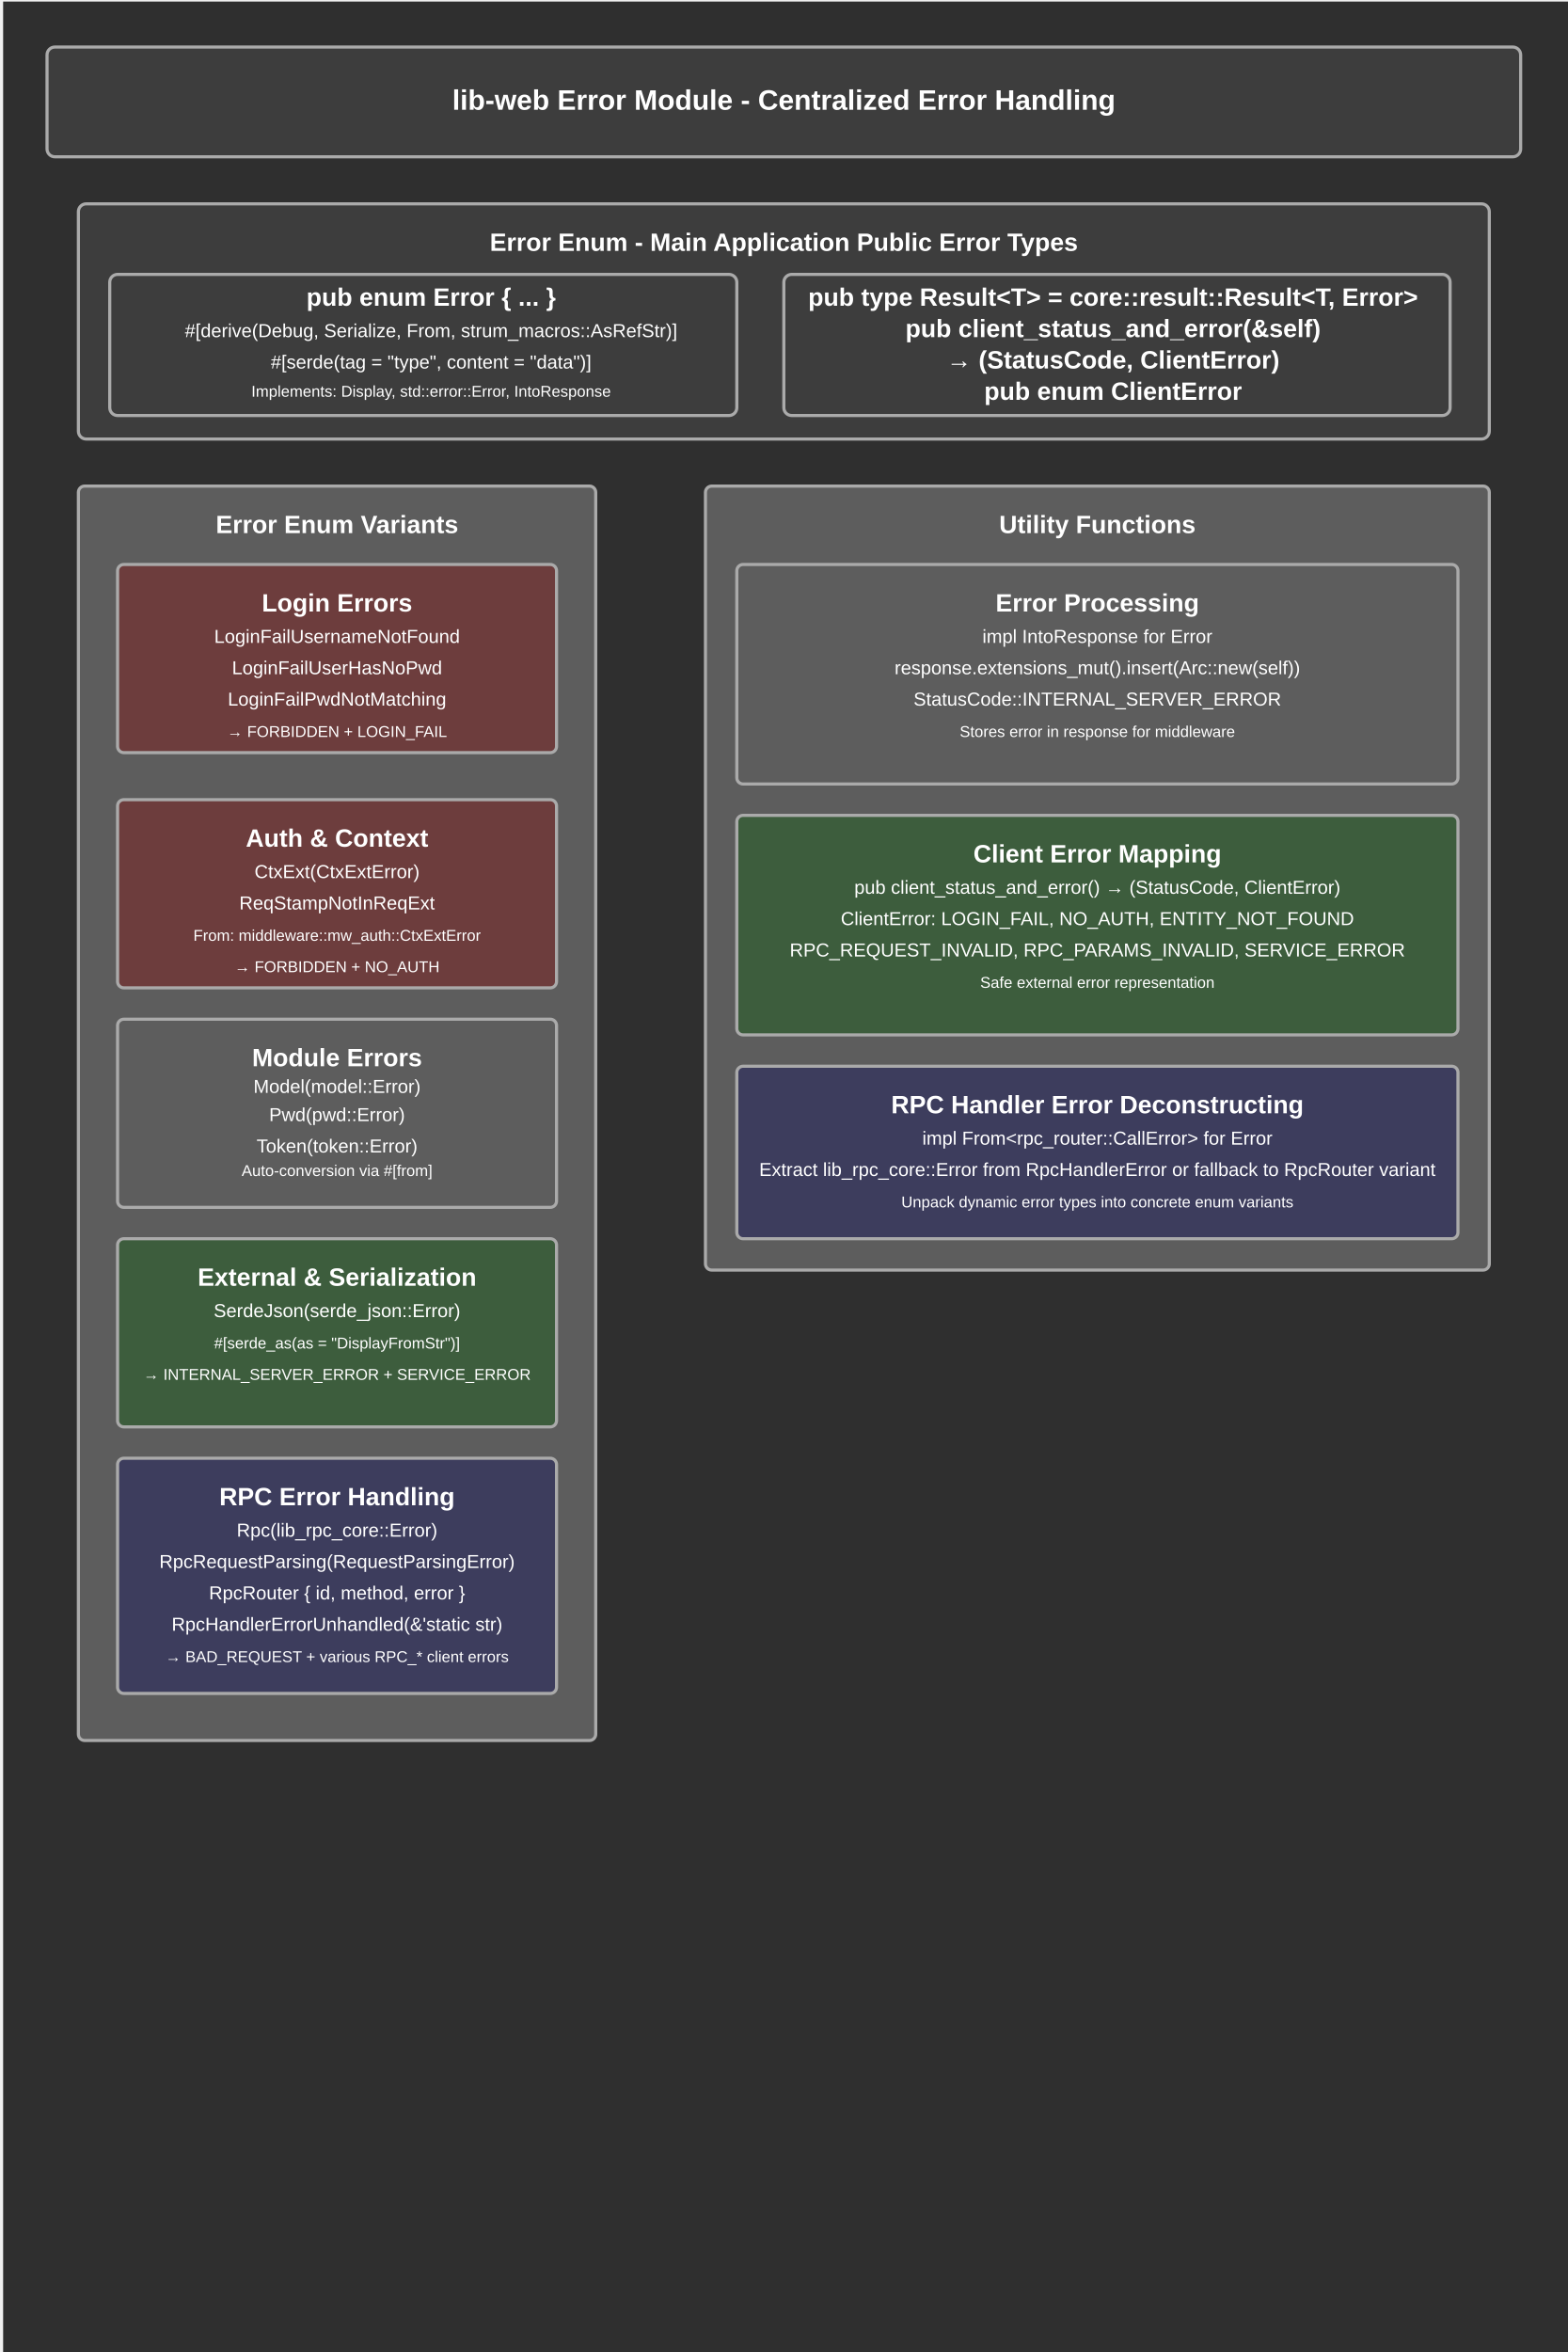
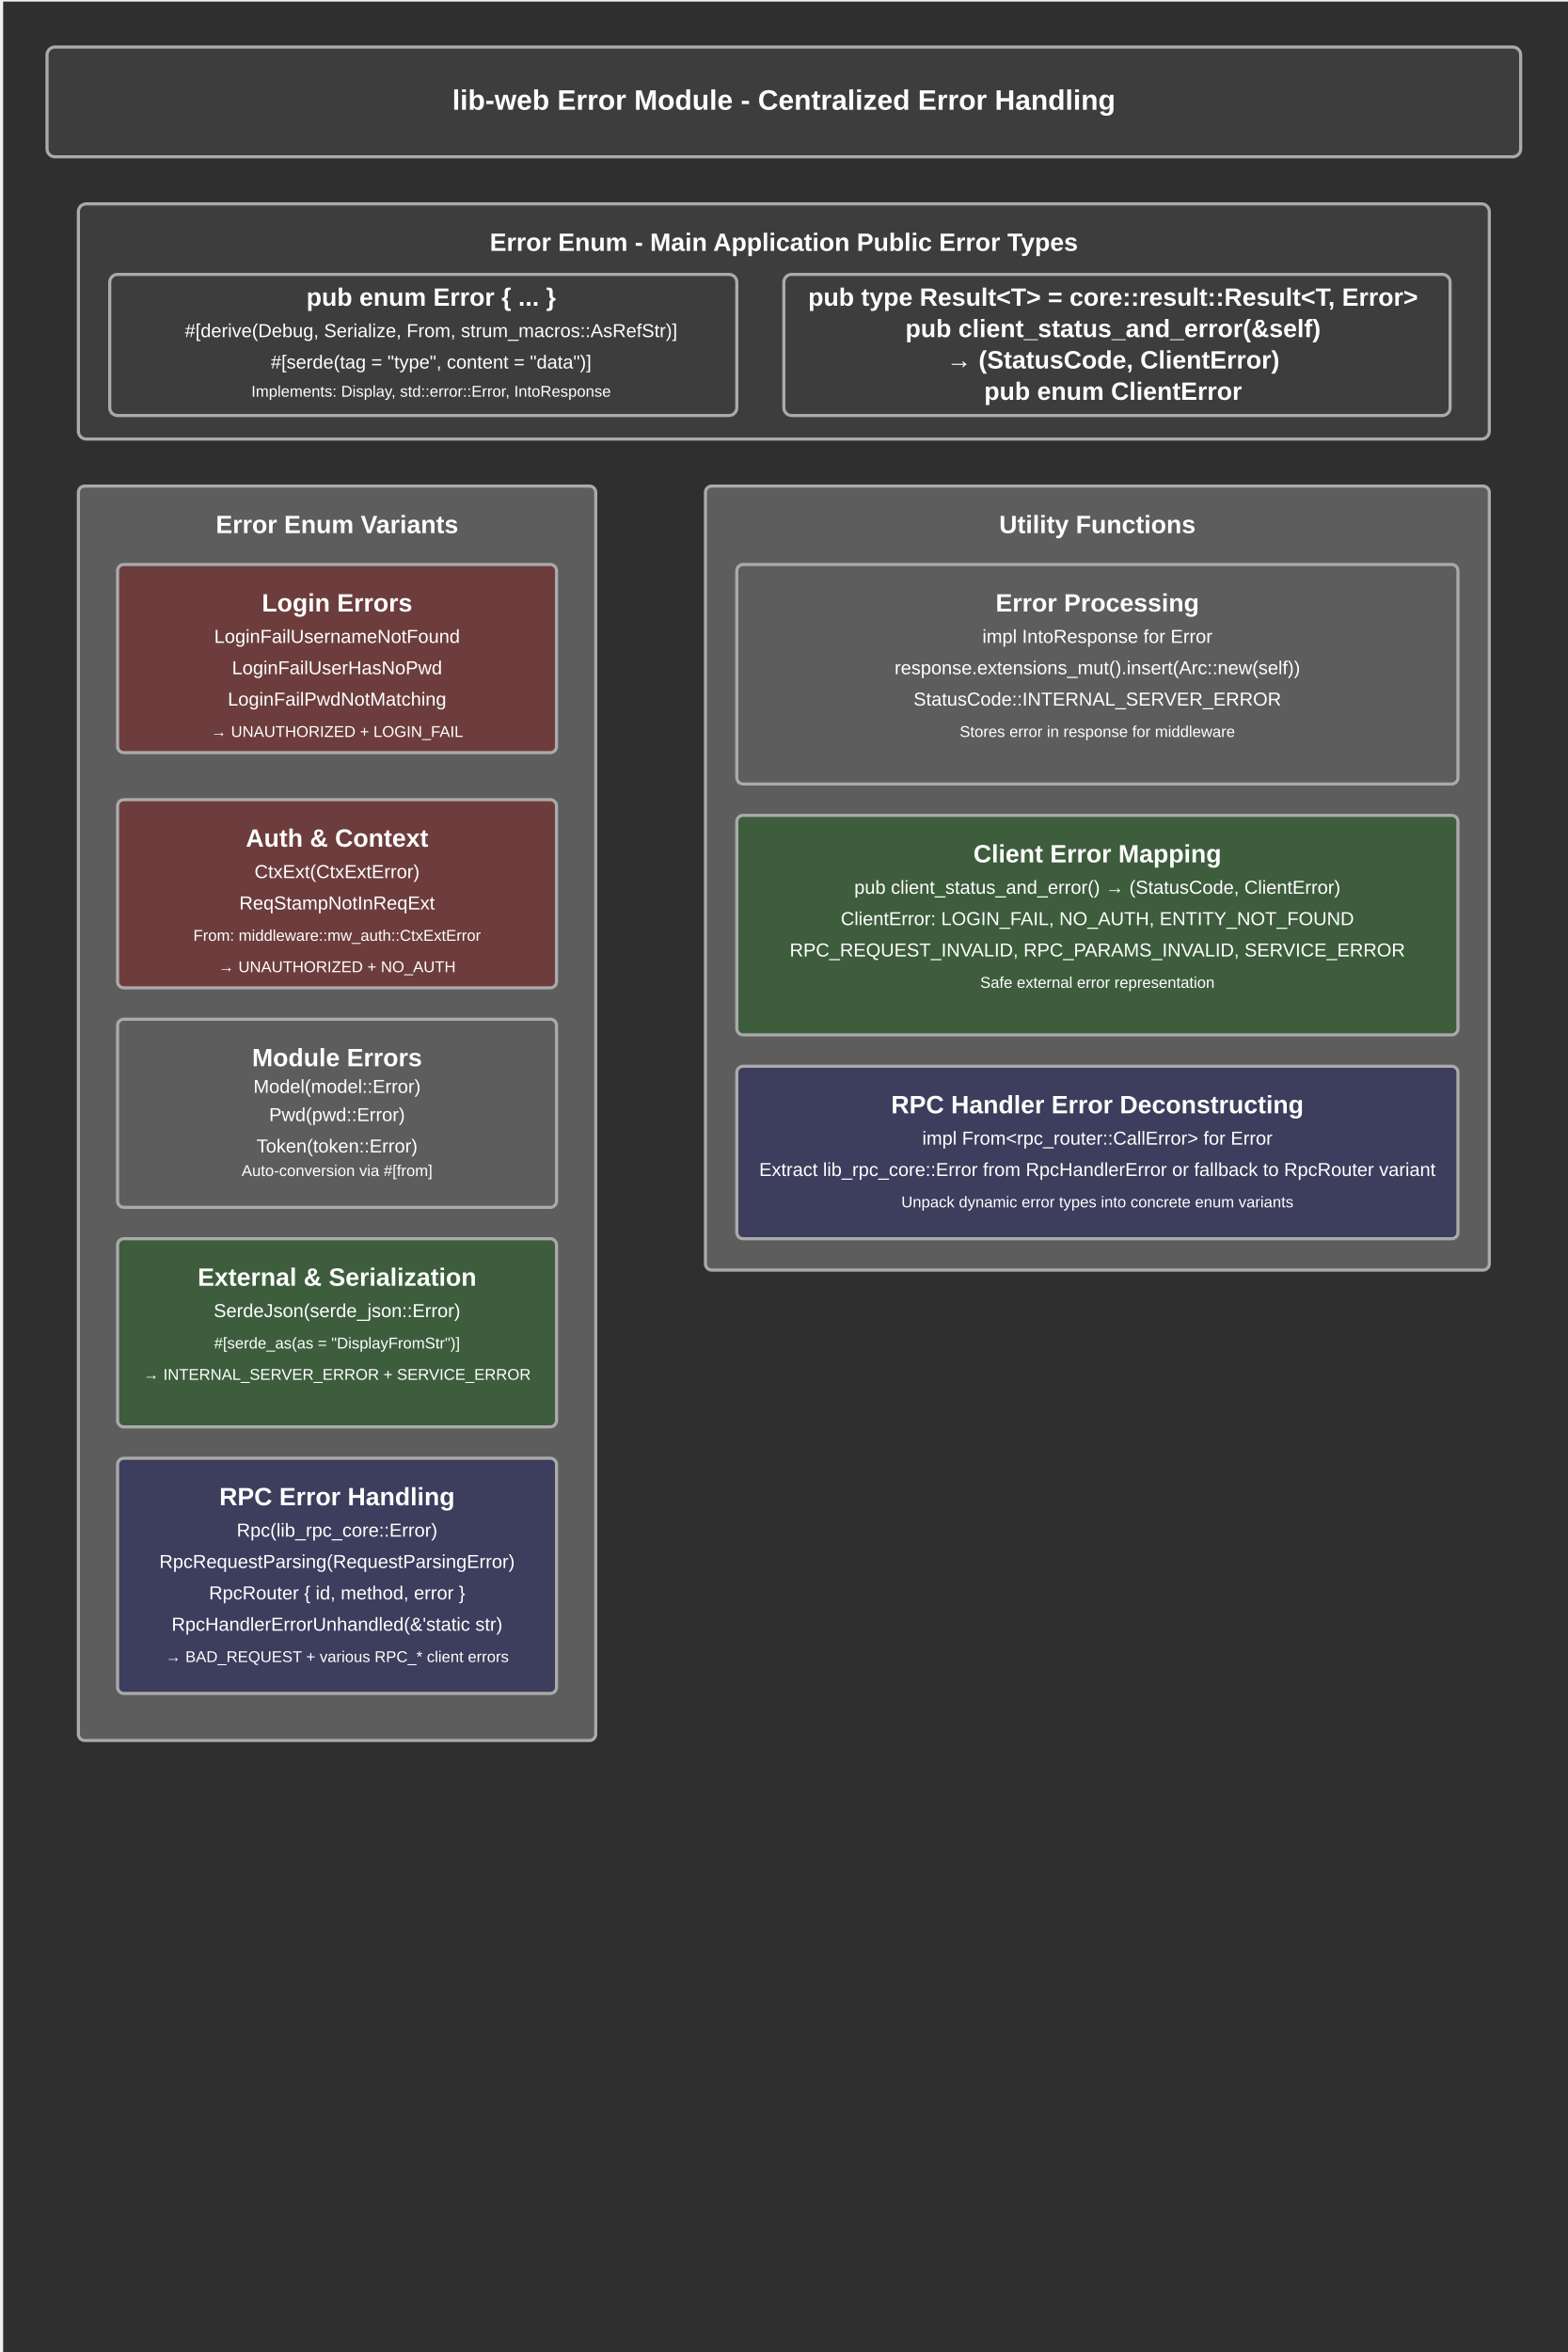
<svg xmlns="http://www.w3.org/2000/svg" width="1000" height="1500">
  <defs>
    <style>
      .bg { fill: #2f2f2f; }
      .arrow-fill { fill: #AAA; }
      .stroke-primary { stroke: #AAA; stroke-width: 2; fill: none; }
      .stroke-dashed { stroke: #AAA; stroke-width: 1.5; stroke-dasharray: 5,5; fill: none; }
      .line-primary { stroke: #AAA; stroke-width: 2; }
      .text-title { font-family: Arial, sans-serif; font-size: 18px; font-weight: bold; fill: white; text-anchor: middle; }
      .text-section { font-family: Arial, sans-serif; font-size: 16px; font-weight: bold; fill: white; text-anchor: middle; }
      .text-box-title { font-family: Arial, sans-serif; font-size: 14px; font-weight: bold; fill: white; text-anchor: middle; }
      .text-code { font-family: Arial, sans-serif; font-size: 12px; fill: white; text-anchor: middle; }
      .text-small { font-family: Arial, sans-serif; font-size: 10px; fill: white; text-anchor: middle; }
      .rect-layer { fill: #3D3D3D; }
      .rect-sublayer { fill: #4D4D4D; }
      .rect-process { fill: #5D5D5D; }
      .rect-error { fill: #6D3D3D; }
      .rect-data { fill: #3D5D3D; }
      .rect-extractor { fill: #3D3D5D; }
    </style>
    <marker id="arrowhead" markerWidth="10" markerHeight="7" refX="10" refY="3.5" orient="auto">
      <polygon points="0 0, 10 3.5, 0 7" class="arrow-fill" />
    </marker>
  </defs>
  <rect width="1000" height="1500" class="bg" x="2" y="1" />
  <rect x="30" y="30" width="940" height="70" rx="5" class="stroke-primary rect-layer" />
  <text x="500" y="70" class="text-title">lib-web Error Module - Centralized Error Handling</text>
  <rect x="50" y="130" width="900" height="150" rx="5" class="stroke-primary rect-layer" />
  <text x="500" y="160" class="text-section">Error Enum - Main Application Public Error Types</text>
  <rect x="70" y="175" width="400" height="90" rx="5" class="stroke-primary rect-layer" />
  <text x="275" y="195" class="text-section">pub enum Error { ... }</text>
  <text x="275" y="215" class="text-code">#[derive(Debug, Serialize, From, strum_macros::AsRefStr)]</text>
  <text x="275" y="235" class="text-code">#[serde(tag = "type", content = "data")]</text>
  <text x="275" y="253" class="text-small">Implements: Display, std::error::Error, IntoResponse</text>
  <rect x="500" y="175" width="425" height="90" rx="5" class="stroke-primary rect-layer" />
  <text x="710" y="195" class="text-section">pub type Result&lt;T&gt; = core::result::Result&lt;T, Error&gt;</text>
  <text x="710" y="215" class="text-section">pub client_status_and_error(&amp;self)</text>
  <text x="710" y="235" class="text-section"> → (StatusCode, ClientError)</text>
  <text x="710" y="255" class="text-section">pub enum ClientError</text>
  <rect x="50" y="310" width="330" height="800" rx="4" class="stroke-primary rect-process" />
  <text x="215" y="340" class="text-section">Error Enum Variants</text>
  <rect x="75" y="360" width="280" height="120" rx="4" class="stroke-primary rect-error" />
  <text x="215" y="390" class="text-section">Login Errors</text>
  <text x="215" y="410" class="text-code">LoginFailUsernameNotFound</text>
  <text x="215" y="430" class="text-code">LoginFailUserHasNoPwd</text>
  <text x="215" y="450" class="text-code">LoginFailPwdNotMatching</text>
-   <text x="215" y="470" class="text-small">→ FORBIDDEN + LOGIN_FAIL</text>
+   <text x="215" y="470" class="text-small">→ UNAUTHORIZED + LOGIN_FAIL</text>
  <rect x="75" y="510" width="280" height="120" rx="4" class="stroke-primary rect-error" />
  <text x="215" y="540" class="text-section">Auth &amp; Context</text>
  <text x="215" y="560" class="text-code">CtxExt(CtxExtError)</text>
  <text x="215" y="580" class="text-code">ReqStampNotInReqExt</text>
  <text x="215" y="600" class="text-small">From: middleware::mw_auth::CtxExtError</text>
-   <text x="215" y="620" class="text-small">→ FORBIDDEN + NO_AUTH</text>
+   <text x="215" y="620" class="text-small">→ UNAUTHORIZED + NO_AUTH</text>
  <rect x="75" y="650" width="280" height="120" rx="4" class="stroke-primary rect-process" />
  <text x="215" y="680" class="text-section">Module Errors</text>
  <text x="215" y="697" class="text-code">Model(model::Error)</text>
  <text x="215" y="715" class="text-code">Pwd(pwd::Error)</text>
  <text x="215" y="735" class="text-code">Token(token::Error)</text>
  <text x="215" y="750" class="text-small">Auto-conversion via #[from]</text>
  <rect x="75" y="790" width="280" height="120" rx="4" class="stroke-primary rect-data" />
  <text x="215" y="820" class="text-section">External &amp; Serialization</text>
  <text x="215" y="840" class="text-code">SerdeJson(serde_json::Error)</text>
  <text x="215" y="860" class="text-small">#[serde_as(as = "DisplayFromStr")]</text>
  <text x="215" y="880" class="text-small">→ INTERNAL_SERVER_ERROR + SERVICE_ERROR</text>
  <rect x="75" y="930" width="280" height="150" rx="4" class="stroke-primary rect-extractor" />
  <text x="215" y="960" class="text-section">RPC Error Handling</text>
  <text x="215" y="980" class="text-code">Rpc(lib_rpc_core::Error)</text>
  <text x="215" y="1000" class="text-code">RpcRequestParsing(RequestParsingError)</text>
  <text x="215" y="1020" class="text-code">RpcRouter { id, method, error }</text>
  <text x="215" y="1040" class="text-code">RpcHandlerErrorUnhandled(&amp;'static str)</text>
  <text x="215" y="1060" class="text-small">→ BAD_REQUEST + various RPC_* client errors</text>
  <rect x="450" y="310" width="500" height="500" rx="4" class="stroke-primary rect-process" />
  <text x="700" y="340" class="text-section">Utility Functions</text>
  <rect x="470" y="360" width="460" height="140" rx="4" class="stroke-primary rect-process" />
  <text x="700" y="390" class="text-section">Error Processing</text>
  <text x="700" y="410" class="text-code">impl IntoResponse for Error</text>
  <text x="700" y="430" class="text-code">response.extensions_mut().insert(Arc::new(self))</text>
  <text x="700" y="450" class="text-code">StatusCode::INTERNAL_SERVER_ERROR</text>
  <text x="700" y="470" class="text-small">Stores error in response for middleware</text>
  <rect x="470" y="520" width="460" height="140" rx="4" class="stroke-primary rect-data" />
  <text x="700" y="550" class="text-section">Client Error Mapping</text>
  <text x="700" y="570" class="text-code">pub client_status_and_error() → (StatusCode, ClientError)</text>
  <text x="700" y="590" class="text-code">ClientError: LOGIN_FAIL, NO_AUTH, ENTITY_NOT_FOUND</text>
  <text x="700" y="610" class="text-code">RPC_REQUEST_INVALID, RPC_PARAMS_INVALID, SERVICE_ERROR</text>
  <text x="700" y="630" class="text-small">Safe external error representation</text>
  <rect x="470" y="680" width="460" height="110" rx="4" class="stroke-primary rect-extractor" />
  <text x="700" y="710" class="text-section">RPC Handler Error Deconstructing</text>
  <text x="700" y="730" class="text-code">impl From&lt;rpc_router::CallError&gt; for Error</text>
  <text x="700" y="750" class="text-code">Extract lib_rpc_core::Error from RpcHandlerError or fallback to RpcRouter variant</text>
  <text x="700" y="770" class="text-small">Unpack dynamic error types into concrete enum variants</text>
</svg>
